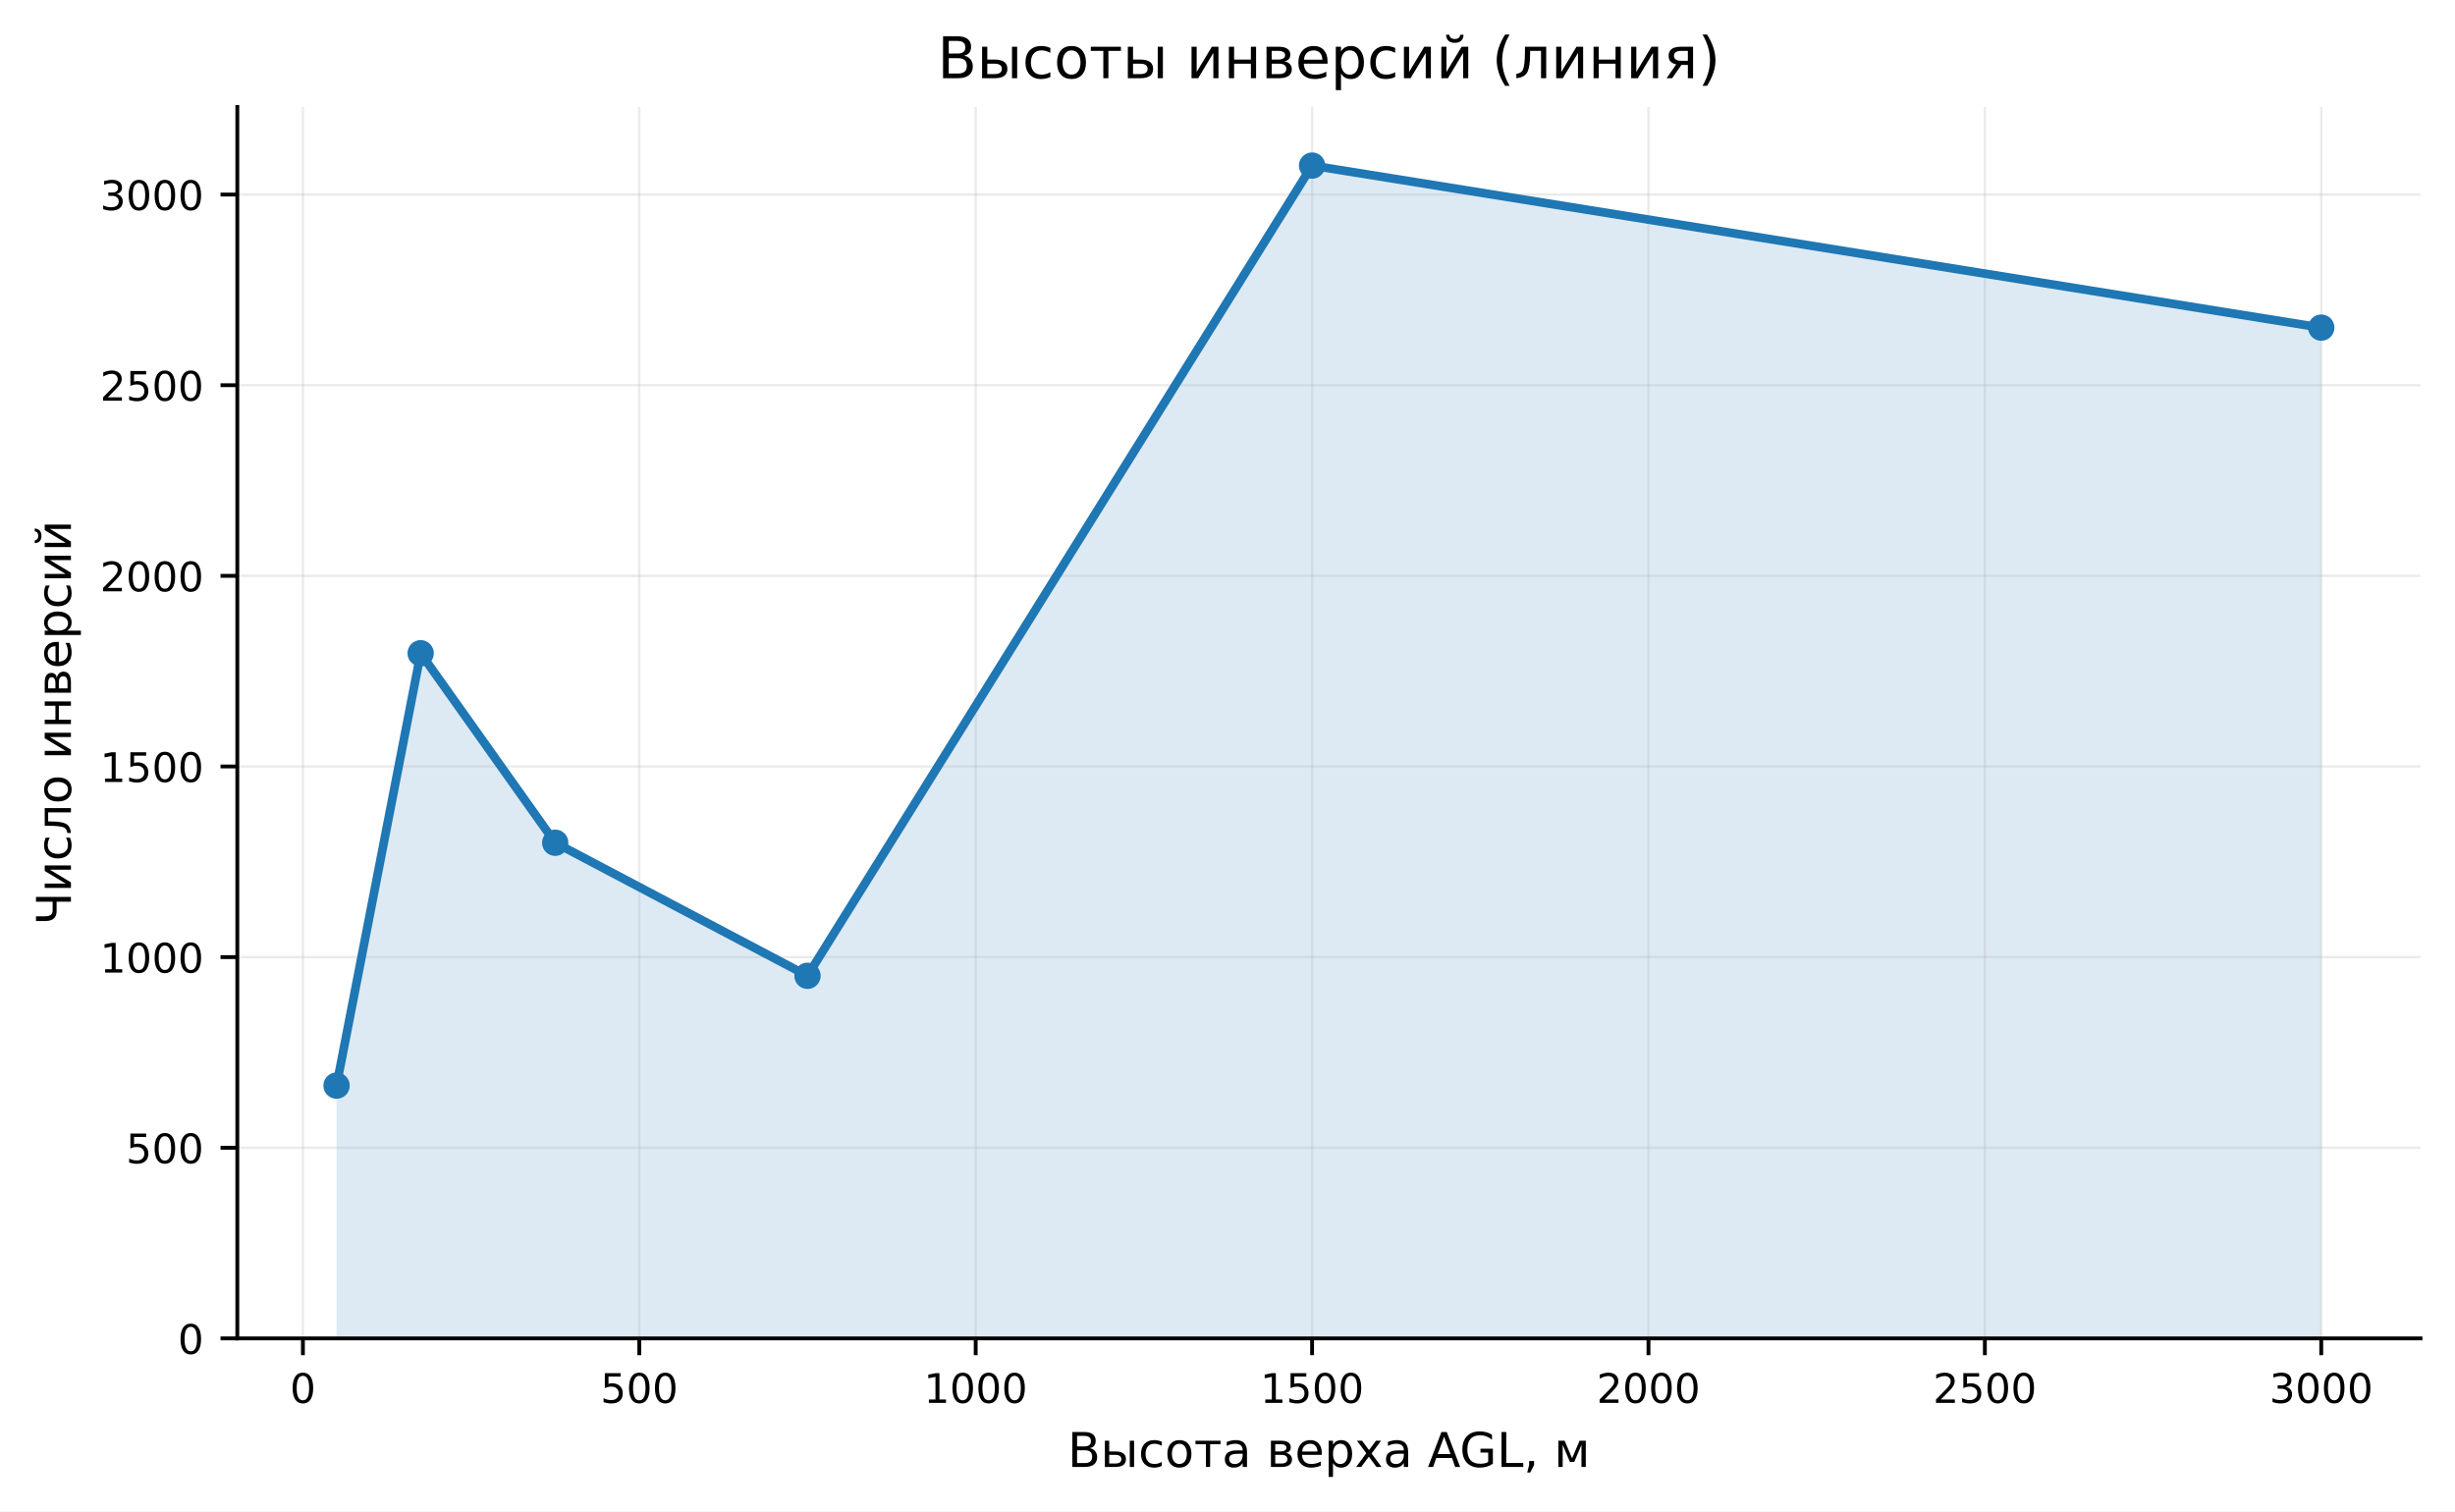
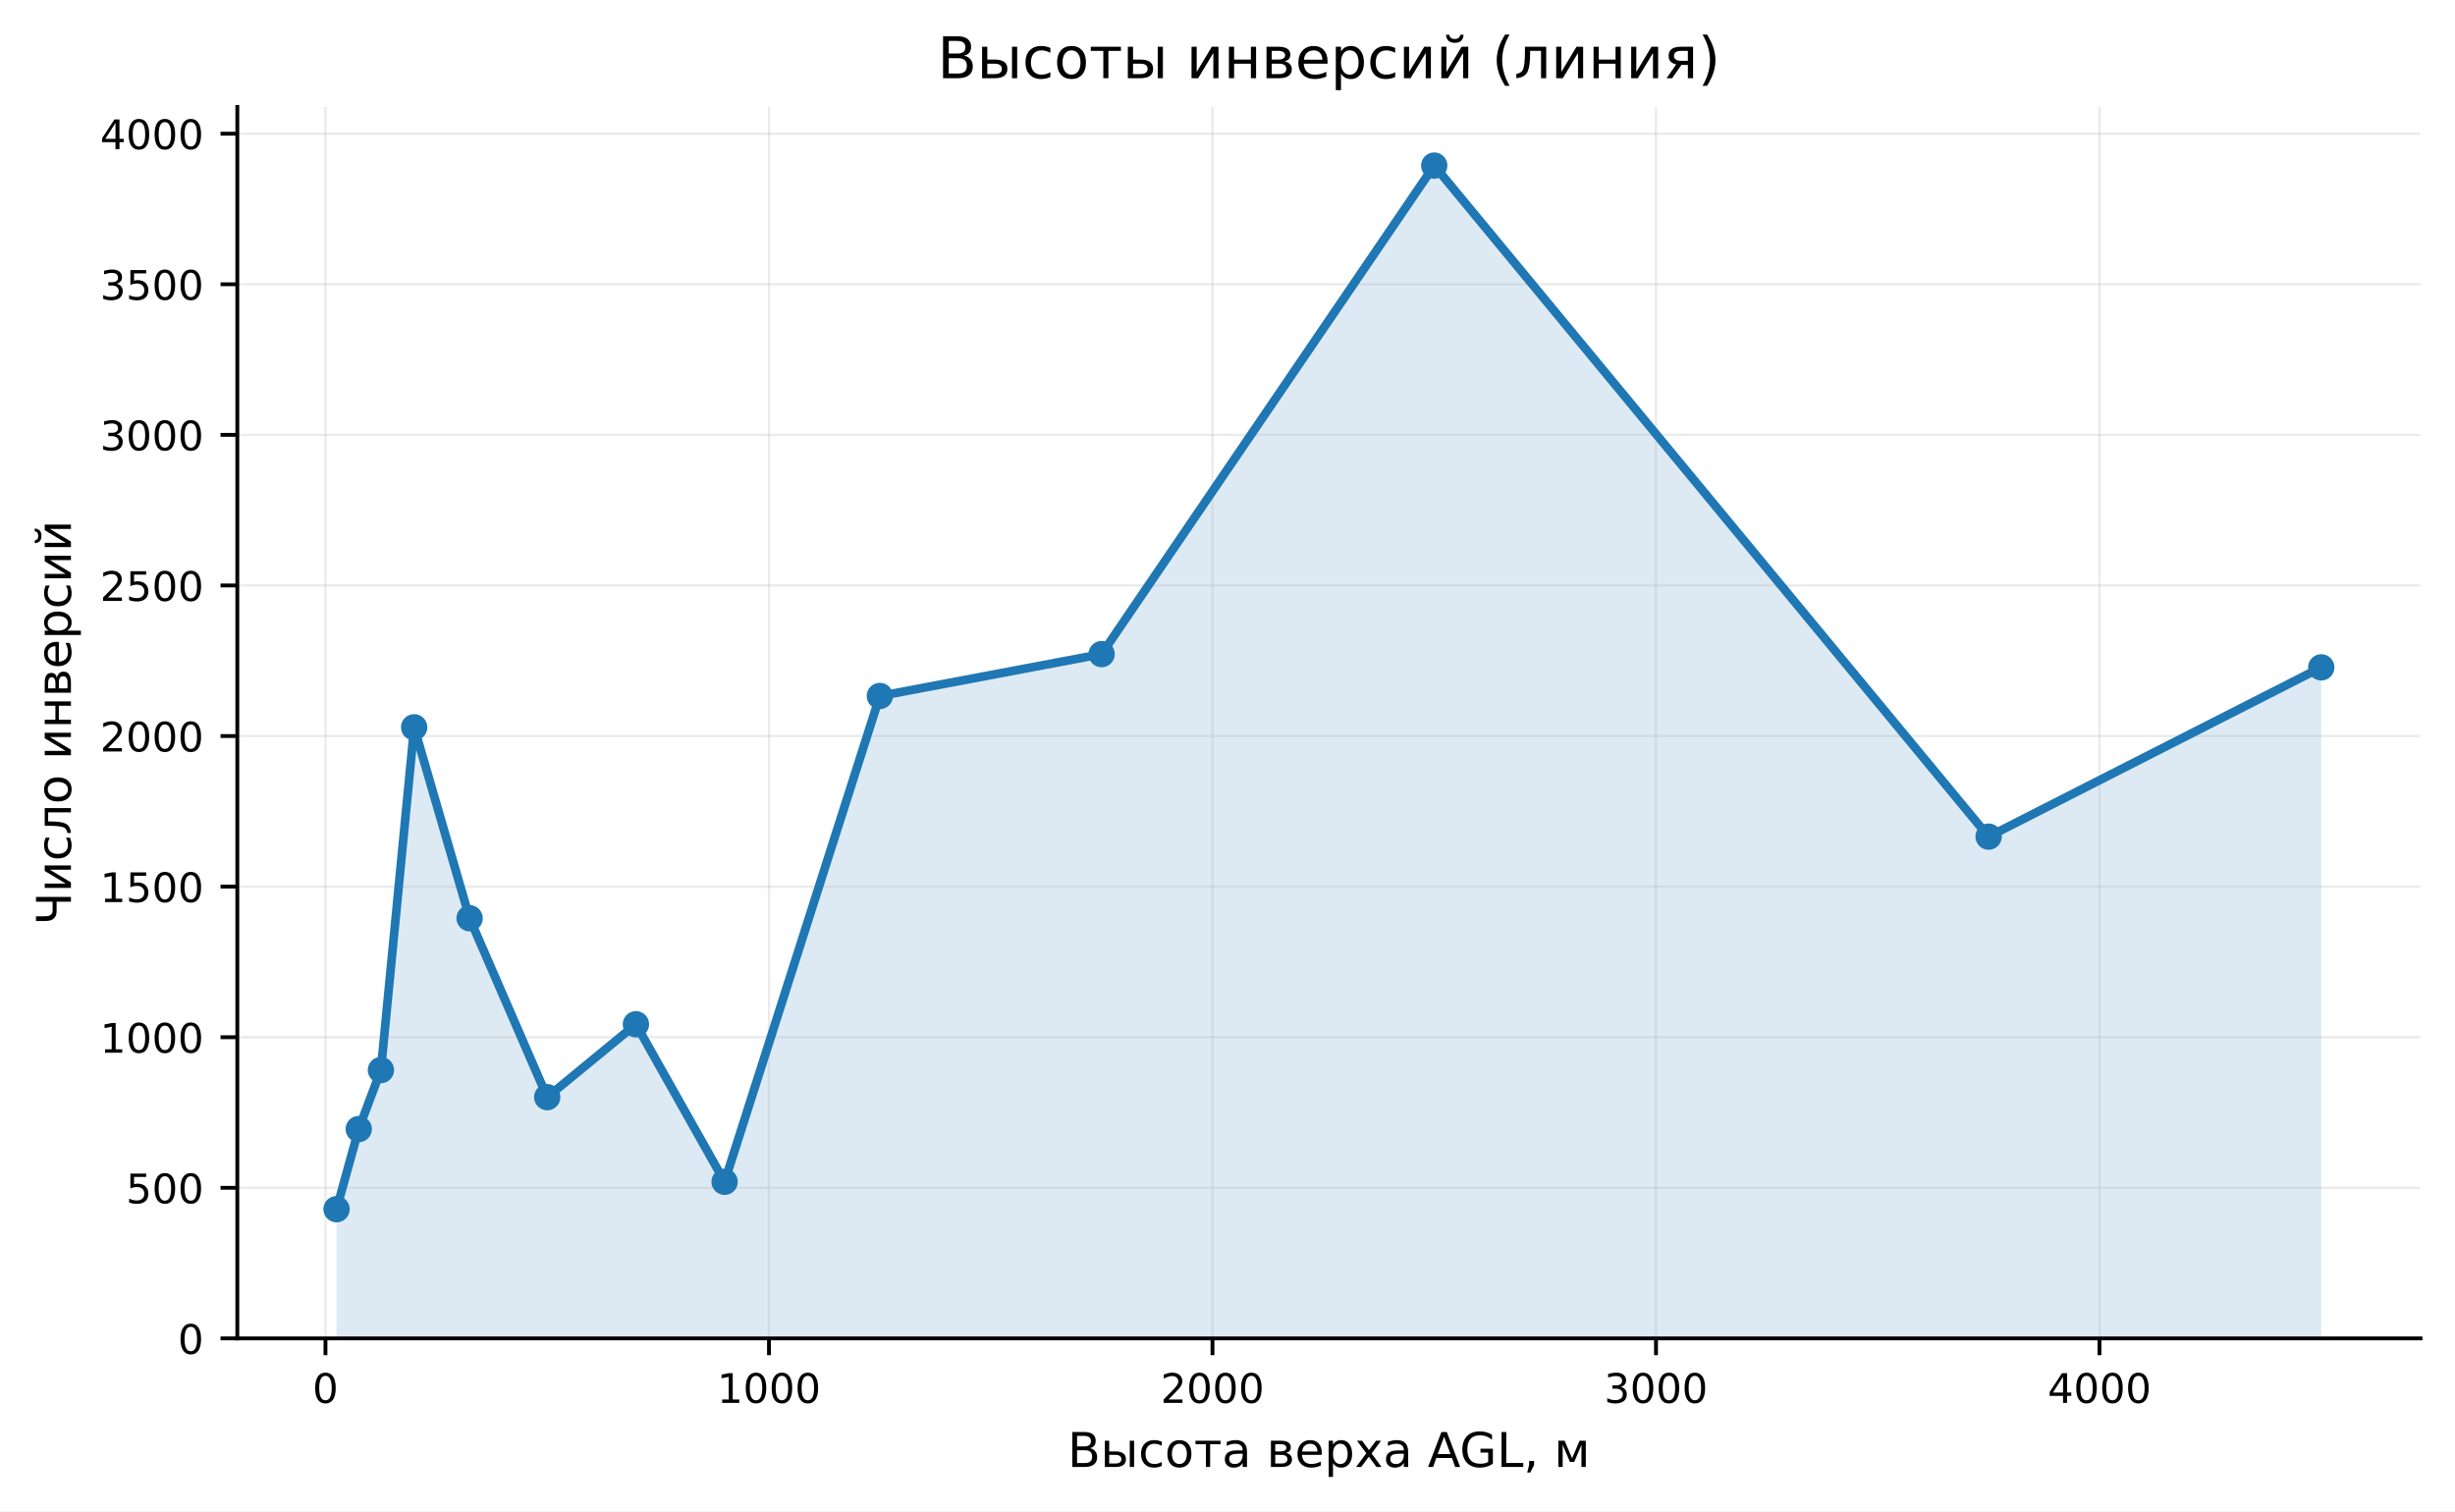
<svg xmlns="http://www.w3.org/2000/svg" xmlns:xlink="http://www.w3.org/1999/xlink" width="512.181pt" height="315.383pt" viewBox="0 0 512.181 315.383" version="1.1">
  <defs>
    <style type="text/css">*{stroke-linejoin: round; stroke-linecap: butt}</style>
  </defs>
  <g id="figure_1">
    <g id="patch_1">
      <path d="M 0 315.383  L 512.181 315.383  L 512.181 0  L 0 0  z " style="fill: #ffffff" />
    </g>
    <g id="axes_1">
      <g id="patch_2">
        <path d="M 49.511 279.278  L 504.981 279.278  L 504.981 22.318  L 49.511 22.318  z " style="fill: #ffffff" />
      </g>
      <g id="FillBetweenPolyCollection_1">
-         <path d="M 70.214 279.278  L 70.214 226.53  L 87.759 136.31  L 115.831 175.851  L 168.466 203.617  L 273.737 34.554  L 484.277 68.367  L 484.277 279.278  L 484.277 279.278  L 273.737 279.278  L 168.466 279.278  L 115.831 279.278  L 87.759 279.278  L 70.214 279.278  z " clip-path="url(#pf1b30129fa)" style="fill: #1f77b4; fill-opacity: 0.15" />
+         <path d="M 70.214 279.278  L 70.214 252.317  L 74.84 235.6  L 79.467 223.282  L 86.406 151.763  L 97.972 191.607  L 114.165 228.938  L 132.67 213.729  L 151.176 246.598  L 183.561 145.227  L 229.825 136.491  L 299.221 34.554  L 414.881 174.576  L 484.277 139.256  L 484.277 279.278  L 484.277 279.278  L 414.881 279.278  L 299.221 279.278  L 229.825 279.278  L 183.561 279.278  L 151.176 279.278  L 132.67 279.278  L 114.165 279.278  L 97.972 279.278  L 86.406 279.278  L 79.467 279.278  L 74.84 279.278  L 70.214 279.278  z " clip-path="url(#pb7a955438d)" style="fill: #1f77b4; fill-opacity: 0.15" />
      </g>
      <g id="matplotlib.axis_1">
        <g id="xtick_1">
          <g id="line2d_1">
-             <path d="M 63.196 279.278  L 63.196 22.318  " clip-path="url(#pf1b30129fa)" style="fill: none; stroke: #b0b0b0; stroke-opacity: 0.25; stroke-width: 0.5; stroke-linecap: square" />
+             <path d="M 67.901 279.278  L 67.901 22.318  " clip-path="url(#pb7a955438d)" style="fill: none; stroke: #b0b0b0; stroke-opacity: 0.25; stroke-width: 0.5; stroke-linecap: square" />
          </g>
          <g id="line2d_2">
            <defs>
-               <path id="madc8df2128" d="M 0 0  L 0 3.5  " style="stroke: #000000; stroke-width: 0.8" />
+               <path id="m851ae26604" d="M 0 0  L 0 3.5  " style="stroke: #000000; stroke-width: 0.8" />
            </defs>
            <g>
-               <use xlink:href="#madc8df2128" x="63.196" y="279.278" style="stroke: #000000; stroke-width: 0.8" />
+               <use xlink:href="#m851ae26604" x="67.901" y="279.278" style="stroke: #000000; stroke-width: 0.8" />
            </g>
          </g>
          <g id="text_1">
-             <g transform="translate(60.49172 292.7368) scale(0.085 -0.085)">
+             <g transform="translate(65.19654 292.7368) scale(0.085 -0.085)">
              <defs>
                <path id="DejaVuSans-30" d="M 2034 4250  Q 1547 4250 1301 3770  Q 1056 3291 1056 2328  Q 1056 1369 1301 889  Q 1547 409 2034 409  Q 2525 409 2770 889  Q 3016 1369 3016 2328  Q 3016 3291 2770 3770  Q 2525 4250 2034 4250  z M 2034 4750  Q 2819 4750 3233 4129  Q 3647 3509 3647 2328  Q 3647 1150 3233 529  Q 2819 -91 2034 -91  Q 1250 -91 836 529  Q 422 1150 422 2328  Q 422 3509 836 4129  Q 1250 4750 2034 4750  z " transform="scale(0.015625)" />
              </defs>
              <use xlink:href="#DejaVuSans-30" />
            </g>
          </g>
        </g>
        <g id="xtick_2">
          <g id="line2d_3">
-             <path d="M 133.376 279.278  L 133.376 22.318  " clip-path="url(#pf1b30129fa)" style="fill: none; stroke: #b0b0b0; stroke-opacity: 0.25; stroke-width: 0.5; stroke-linecap: square" />
+             <path d="M 160.429 279.278  L 160.429 22.318  " clip-path="url(#pb7a955438d)" style="fill: none; stroke: #b0b0b0; stroke-opacity: 0.25; stroke-width: 0.5; stroke-linecap: square" />
          </g>
          <g id="line2d_4">
            <g>
-               <use xlink:href="#madc8df2128" x="133.376" y="279.278" style="stroke: #000000; stroke-width: 0.8" />
+               <use xlink:href="#m851ae26604" x="160.429" y="279.278" style="stroke: #000000; stroke-width: 0.8" />
            </g>
          </g>
          <g id="text_2">
-             <g transform="translate(125.2639 292.7368) scale(0.085 -0.085)">
-               <defs>
-                 <path id="DejaVuSans-35" d="M 691 4666  L 3169 4666  L 3169 4134  L 1269 4134  L 1269 2991  Q 1406 3038 1543 3061  Q 1681 3084 1819 3084  Q 2600 3084 3056 2656  Q 3513 2228 3513 1497  Q 3513 744 3044 326  Q 2575 -91 1722 -91  Q 1428 -91 1123 -41  Q 819 9 494 109  L 494 744  Q 775 591 1075 516  Q 1375 441 1709 441  Q 2250 441 2565 725  Q 2881 1009 2881 1497  Q 2881 1984 2565 2268  Q 2250 2553 1709 2553  Q 1456 2553 1204 2497  Q 953 2441 691 2322  L 691 4666  z " transform="scale(0.015625)" />
-               </defs>
-               <use xlink:href="#DejaVuSans-35" />
-               <use xlink:href="#DejaVuSans-30" transform="translate(63.62305 0)" />
-               <use xlink:href="#DejaVuSans-30" transform="translate(127.2461 0)" />
+             <g transform="translate(149.6125 292.7368) scale(0.085 -0.085)">
+               <defs>
+                 <path id="DejaVuSans-31" d="M 794 531  L 1825 531  L 1825 4091  L 703 3866  L 703 4441  L 1819 4666  L 2450 4666  L 2450 531  L 3481 531  L 3481 0  L 794 0  L 794 531  z " transform="scale(0.015625)" />
+               </defs>
+               <use xlink:href="#DejaVuSans-31" />
+               <use xlink:href="#DejaVuSans-30" transform="translate(63.62305 0)" />
+               <use xlink:href="#DejaVuSans-30" transform="translate(127.2461 0)" />
+               <use xlink:href="#DejaVuSans-30" transform="translate(190.8691 0)" />
            </g>
          </g>
        </g>
        <g id="xtick_3">
          <g id="line2d_5">
-             <path d="M 203.556 279.278  L 203.556 22.318  " clip-path="url(#pf1b30129fa)" style="fill: none; stroke: #b0b0b0; stroke-opacity: 0.25; stroke-width: 0.5; stroke-linecap: square" />
+             <path d="M 252.957 279.278  L 252.957 22.318  " clip-path="url(#pb7a955438d)" style="fill: none; stroke: #b0b0b0; stroke-opacity: 0.25; stroke-width: 0.5; stroke-linecap: square" />
          </g>
          <g id="line2d_6">
            <g>
-               <use xlink:href="#madc8df2128" x="203.556" y="279.278" style="stroke: #000000; stroke-width: 0.8" />
+               <use xlink:href="#m851ae26604" x="252.957" y="279.278" style="stroke: #000000; stroke-width: 0.8" />
            </g>
          </g>
          <g id="text_3">
-             <g transform="translate(192.7401 292.7368) scale(0.085 -0.085)">
-               <defs>
-                 <path id="DejaVuSans-31" d="M 794 531  L 1825 531  L 1825 4091  L 703 3866  L 703 4441  L 1819 4666  L 2450 4666  L 2450 531  L 3481 531  L 3481 0  L 794 0  L 794 531  z " transform="scale(0.015625)" />
-               </defs>
-               <use xlink:href="#DejaVuSans-31" />
+             <g transform="translate(242.1407 292.7368) scale(0.085 -0.085)">
+               <defs>
+                 <path id="DejaVuSans-32" d="M 1228 531  L 3431 531  L 3431 0  L 469 0  L 469 531  Q 828 903 1448 1529  Q 2069 2156 2228 2338  Q 2531 2678 2651 2914  Q 2772 3150 2772 3378  Q 2772 3750 2511 3984  Q 2250 4219 1831 4219  Q 1534 4219 1204 4116  Q 875 4013 500 3803  L 500 4441  Q 881 4594 1212 4672  Q 1544 4750 1819 4750  Q 2544 4750 2975 4387  Q 3406 4025 3406 3419  Q 3406 3131 3298 2873  Q 3191 2616 2906 2266  Q 2828 2175 2409 1742  Q 1991 1309 1228 531  z " transform="scale(0.015625)" />
+               </defs>
+               <use xlink:href="#DejaVuSans-32" />
              <use xlink:href="#DejaVuSans-30" transform="translate(63.62305 0)" />
              <use xlink:href="#DejaVuSans-30" transform="translate(127.2461 0)" />
              <use xlink:href="#DejaVuSans-30" transform="translate(190.8691 0)" />
            </g>
          </g>
        </g>
        <g id="xtick_4">
          <g id="line2d_7">
-             <path d="M 273.737 279.278  L 273.737 22.318  " clip-path="url(#pf1b30129fa)" style="fill: none; stroke: #b0b0b0; stroke-opacity: 0.25; stroke-width: 0.5; stroke-linecap: square" />
+             <path d="M 345.485 279.278  L 345.485 22.318  " clip-path="url(#pb7a955438d)" style="fill: none; stroke: #b0b0b0; stroke-opacity: 0.25; stroke-width: 0.5; stroke-linecap: square" />
          </g>
          <g id="line2d_8">
            <g>
-               <use xlink:href="#madc8df2128" x="273.737" y="279.278" style="stroke: #000000; stroke-width: 0.8" />
+               <use xlink:href="#m851ae26604" x="345.485" y="279.278" style="stroke: #000000; stroke-width: 0.8" />
            </g>
          </g>
          <g id="text_4">
-             <g transform="translate(262.9204 292.7368) scale(0.085 -0.085)">
-               <use xlink:href="#DejaVuSans-31" />
-               <use xlink:href="#DejaVuSans-35" transform="translate(63.62305 0)" />
+             <g transform="translate(334.6689 292.7368) scale(0.085 -0.085)">
+               <defs>
+                 <path id="DejaVuSans-33" d="M 2597 2516  Q 3050 2419 3304 2112  Q 3559 1806 3559 1356  Q 3559 666 3084 287  Q 2609 -91 1734 -91  Q 1441 -91 1130 -33  Q 819 25 488 141  L 488 750  Q 750 597 1062 519  Q 1375 441 1716 441  Q 2309 441 2620 675  Q 2931 909 2931 1356  Q 2931 1769 2642 2001  Q 2353 2234 1838 2234  L 1294 2234  L 1294 2753  L 1863 2753  Q 2328 2753 2575 2939  Q 2822 3125 2822 3475  Q 2822 3834 2567 4026  Q 2313 4219 1838 4219  Q 1578 4219 1281 4162  Q 984 4106 628 3988  L 628 4550  Q 988 4650 1302 4700  Q 1616 4750 1894 4750  Q 2613 4750 3031 4423  Q 3450 4097 3450 3541  Q 3450 3153 3228 2886  Q 3006 2619 2597 2516  z " transform="scale(0.015625)" />
+               </defs>
+               <use xlink:href="#DejaVuSans-33" />
+               <use xlink:href="#DejaVuSans-30" transform="translate(63.62305 0)" />
              <use xlink:href="#DejaVuSans-30" transform="translate(127.2461 0)" />
              <use xlink:href="#DejaVuSans-30" transform="translate(190.8691 0)" />
            </g>
          </g>
        </g>
        <g id="xtick_5">
          <g id="line2d_9">
-             <path d="M 343.917 279.278  L 343.917 22.318  " clip-path="url(#pf1b30129fa)" style="fill: none; stroke: #b0b0b0; stroke-opacity: 0.25; stroke-width: 0.5; stroke-linecap: square" />
+             <path d="M 438.013 279.278  L 438.013 22.318  " clip-path="url(#pb7a955438d)" style="fill: none; stroke: #b0b0b0; stroke-opacity: 0.25; stroke-width: 0.5; stroke-linecap: square" />
          </g>
          <g id="line2d_10">
            <g>
-               <use xlink:href="#madc8df2128" x="343.917" y="279.278" style="stroke: #000000; stroke-width: 0.8" />
+               <use xlink:href="#m851ae26604" x="438.013" y="279.278" style="stroke: #000000; stroke-width: 0.8" />
            </g>
          </g>
          <g id="text_5">
-             <g transform="translate(333.1006 292.7368) scale(0.085 -0.085)">
-               <defs>
-                 <path id="DejaVuSans-32" d="M 1228 531  L 3431 531  L 3431 0  L 469 0  L 469 531  Q 828 903 1448 1529  Q 2069 2156 2228 2338  Q 2531 2678 2651 2914  Q 2772 3150 2772 3378  Q 2772 3750 2511 3984  Q 2250 4219 1831 4219  Q 1534 4219 1204 4116  Q 875 4013 500 3803  L 500 4441  Q 881 4594 1212 4672  Q 1544 4750 1819 4750  Q 2544 4750 2975 4387  Q 3406 4025 3406 3419  Q 3406 3131 3298 2873  Q 3191 2616 2906 2266  Q 2828 2175 2409 1742  Q 1991 1309 1228 531  z " transform="scale(0.015625)" />
-               </defs>
-               <use xlink:href="#DejaVuSans-32" />
-               <use xlink:href="#DejaVuSans-30" transform="translate(63.62305 0)" />
-               <use xlink:href="#DejaVuSans-30" transform="translate(127.2461 0)" />
-               <use xlink:href="#DejaVuSans-30" transform="translate(190.8691 0)" />
-             </g>
-           </g>
-         </g>
-         <g id="xtick_6">
-           <g id="line2d_11">
-             <path d="M 414.097 279.278  L 414.097 22.318  " clip-path="url(#pf1b30129fa)" style="fill: none; stroke: #b0b0b0; stroke-opacity: 0.25; stroke-width: 0.5; stroke-linecap: square" />
-           </g>
-           <g id="line2d_12">
-             <g>
-               <use xlink:href="#madc8df2128" x="414.097" y="279.278" style="stroke: #000000; stroke-width: 0.8" />
-             </g>
-           </g>
-           <g id="text_6">
-             <g transform="translate(403.2809 292.7368) scale(0.085 -0.085)">
-               <use xlink:href="#DejaVuSans-32" />
-               <use xlink:href="#DejaVuSans-35" transform="translate(63.62305 0)" />
-               <use xlink:href="#DejaVuSans-30" transform="translate(127.2461 0)" />
-               <use xlink:href="#DejaVuSans-30" transform="translate(190.8691 0)" />
-             </g>
-           </g>
-         </g>
-         <g id="xtick_7">
-           <g id="line2d_13">
-             <path d="M 484.277 279.278  L 484.277 22.318  " clip-path="url(#pf1b30129fa)" style="fill: none; stroke: #b0b0b0; stroke-opacity: 0.25; stroke-width: 0.5; stroke-linecap: square" />
-           </g>
-           <g id="line2d_14">
-             <g>
-               <use xlink:href="#madc8df2128" x="484.277" y="279.278" style="stroke: #000000; stroke-width: 0.8" />
-             </g>
-           </g>
-           <g id="text_7">
-             <g transform="translate(473.4612 292.7368) scale(0.085 -0.085)">
-               <defs>
-                 <path id="DejaVuSans-33" d="M 2597 2516  Q 3050 2419 3304 2112  Q 3559 1806 3559 1356  Q 3559 666 3084 287  Q 2609 -91 1734 -91  Q 1441 -91 1130 -33  Q 819 25 488 141  L 488 750  Q 750 597 1062 519  Q 1375 441 1716 441  Q 2309 441 2620 675  Q 2931 909 2931 1356  Q 2931 1769 2642 2001  Q 2353 2234 1838 2234  L 1294 2234  L 1294 2753  L 1863 2753  Q 2328 2753 2575 2939  Q 2822 3125 2822 3475  Q 2822 3834 2567 4026  Q 2313 4219 1838 4219  Q 1578 4219 1281 4162  Q 984 4106 628 3988  L 628 4550  Q 988 4650 1302 4700  Q 1616 4750 1894 4750  Q 2613 4750 3031 4423  Q 3450 4097 3450 3541  Q 3450 3153 3228 2886  Q 3006 2619 2597 2516  z " transform="scale(0.015625)" />
-               </defs>
-               <use xlink:href="#DejaVuSans-33" />
-               <use xlink:href="#DejaVuSans-30" transform="translate(63.62305 0)" />
-               <use xlink:href="#DejaVuSans-30" transform="translate(127.2461 0)" />
-               <use xlink:href="#DejaVuSans-30" transform="translate(190.8691 0)" />
-             </g>
-           </g>
-         </g>
-         <g id="text_8">
+             <g transform="translate(427.1971 292.7368) scale(0.085 -0.085)">
+               <defs>
+                 <path id="DejaVuSans-34" d="M 2419 4116  L 825 1625  L 2419 1625  L 2419 4116  z M 2253 4666  L 3047 4666  L 3047 1625  L 3713 1625  L 3713 1100  L 3047 1100  L 3047 0  L 2419 0  L 2419 1100  L 313 1100  L 313 1709  L 2253 4666  z " transform="scale(0.015625)" />
+               </defs>
+               <use xlink:href="#DejaVuSans-34" />
+               <use xlink:href="#DejaVuSans-30" transform="translate(63.62305 0)" />
+               <use xlink:href="#DejaVuSans-30" transform="translate(127.2461 0)" />
+               <use xlink:href="#DejaVuSans-30" transform="translate(190.8691 0)" />
+             </g>
+           </g>
+         </g>
+         <g id="text_6">
          <g transform="translate(222.7402 306.103) scale(0.1 -0.1)">
            <defs>
              <path id="DejaVuSans-412" d="M 1259 2228  L 1259 519  L 2272 519  Q 2781 519 3026 730  Q 3272 941 3272 1375  Q 3272 1813 3026 2020  Q 2781 2228 2272 2228  L 1259 2228  z M 1259 4147  L 1259 2741  L 2194 2741  Q 2656 2741 2882 2914  Q 3109 3088 3109 3444  Q 3109 3797 2882 3972  Q 2656 4147 2194 4147  L 1259 4147  z M 628 4666  L 2241 4666  Q 2963 4666 3353 4366  Q 3744 4066 3744 3513  Q 3744 3084 3544 2831  Q 3344 2578 2956 2516  Q 3422 2416 3680 2098  Q 3938 1781 3938 1306  Q 3938 681 3513 340  Q 3088 0 2303 0  L 628 0  L 628 4666  z " transform="scale(0.015625)" />
              <path id="DejaVuSans-44b" d="M 3907 3500  L 4482 3500  L 4482 0  L 3907 0  L 3907 3500  z M 4195 3584  L 4195 3584  z M 2781 1038  Q 2781 1319 2576 1466  Q 2372 1613 1978 1613  L 1159 1613  L 1159 459  L 1978 459  Q 2372 459 2576 607  Q 2781 756 2781 1038  z M 581 3500  L 1159 3500  L 1159 2072  L 2003 2072  Q 2672 2072 3033 1817  Q 3394 1563 3394 1038  Q 3394 513 3033 256  Q 2672 0 2003 0  L 581 0  L 581 3500  z " transform="scale(0.015625)" />
              <path id="DejaVuSans-441" d="M 3122 3366  L 3122 2828  Q 2878 2963 2633 3030  Q 2388 3097 2138 3097  Q 1578 3097 1268 2742  Q 959 2388 959 1747  Q 959 1106 1268 751  Q 1578 397 2138 397  Q 2388 397 2633 464  Q 2878 531 3122 666  L 3122 134  Q 2881 22 2623 -34  Q 2366 -91 2075 -91  Q 1284 -91 818 406  Q 353 903 353 1747  Q 353 2603 823 3093  Q 1294 3584 2113 3584  Q 2378 3584 2631 3529  Q 2884 3475 3122 3366  z " transform="scale(0.015625)" />
              <path id="DejaVuSans-43e" d="M 1959 3097  Q 1497 3097 1228 2736  Q 959 2375 959 1747  Q 959 1119 1226 758  Q 1494 397 1959 397  Q 2419 397 2687 759  Q 2956 1122 2956 1747  Q 2956 2369 2687 2733  Q 2419 3097 1959 3097  z M 1959 3584  Q 2709 3584 3137 3096  Q 3566 2609 3566 1747  Q 3566 888 3137 398  Q 2709 -91 1959 -91  Q 1206 -91 779 398  Q 353 888 353 1747  Q 353 2609 779 3096  Q 1206 3584 1959 3584  z " transform="scale(0.015625)" />
              <path id="DejaVuSans-442" d="M 188 3500  L 3541 3500  L 3541 3041  L 2147 3041  L 2147 0  L 1581 0  L 1581 3041  L 188 3041  L 188 3500  z " transform="scale(0.015625)" />
              <path id="DejaVuSans-430" d="M 2194 1759  Q 1497 1759 1228 1600  Q 959 1441 959 1056  Q 959 750 1161 570  Q 1363 391 1709 391  Q 2188 391 2477 730  Q 2766 1069 2766 1631  L 2766 1759  L 2194 1759  z M 3341 1997  L 3341 0  L 2766 0  L 2766 531  Q 2569 213 2275 61  Q 1981 -91 1556 -91  Q 1019 -91 701 211  Q 384 513 384 1019  Q 384 1609 779 1909  Q 1175 2209 1959 2209  L 2766 2209  L 2766 2266  Q 2766 2663 2505 2880  Q 2244 3097 1772 3097  Q 1472 3097 1187 3025  Q 903 2953 641 2809  L 641 3341  Q 956 3463 1253 3523  Q 1550 3584 1831 3584  Q 2591 3584 2966 3190  Q 3341 2797 3341 1997  z " transform="scale(0.015625)" />
              <path id="DejaVuSans-20" transform="scale(0.015625)" />
              <path id="DejaVuSans-432" d="M 1156 1613  L 1156 459  L 1975 459  Q 2369 459 2575 607  Q 2781 756 2781 1038  Q 2781 1319 2575 1466  Q 2369 1613 1975 1613  L 1156 1613  z M 1156 3041  L 1156 2072  L 1913 2072  Q 2238 2072 2444 2201  Q 2650 2331 2650 2563  Q 2650 2794 2444 2917  Q 2238 3041 1913 3041  L 1156 3041  z M 581 3500  L 1950 3500  Q 2566 3500 2897 3275  Q 3228 3050 3228 2634  Q 3228 2313 3059 2123  Q 2891 1934 2559 1888  Q 2956 1813 3175 1575  Q 3394 1338 3394 981  Q 3394 513 3033 256  Q 2672 0 2003 0  L 581 0  L 581 3500  z " transform="scale(0.015625)" />
              <path id="DejaVuSans-435" d="M 3597 1894  L 3597 1613  L 953 1613  Q 991 1019 1311 708  Q 1631 397 2203 397  Q 2534 397 2845 478  Q 3156 559 3463 722  L 3463 178  Q 3153 47 2828 -22  Q 2503 -91 2169 -91  Q 1331 -91 842 396  Q 353 884 353 1716  Q 353 2575 817 3079  Q 1281 3584 2069 3584  Q 2775 3584 3186 3129  Q 3597 2675 3597 1894  z M 3022 2063  Q 3016 2534 2758 2815  Q 2500 3097 2075 3097  Q 1594 3097 1305 2825  Q 1016 2553 972 2059  L 3022 2063  z " transform="scale(0.015625)" />
              <path id="DejaVuSans-440" d="M 1159 525  L 1159 -1331  L 581 -1331  L 581 3500  L 1159 3500  L 1159 2969  Q 1341 3281 1617 3432  Q 1894 3584 2278 3584  Q 2916 3584 3314 3078  Q 3713 2572 3713 1747  Q 3713 922 3314 415  Q 2916 -91 2278 -91  Q 1894 -91 1617 61  Q 1341 213 1159 525  z M 3116 1747  Q 3116 2381 2855 2742  Q 2594 3103 2138 3103  Q 1681 3103 1420 2742  Q 1159 2381 1159 1747  Q 1159 1113 1420 752  Q 1681 391 2138 391  Q 2594 391 2855 752  Q 3116 1113 3116 1747  z " transform="scale(0.015625)" />
              <path id="DejaVuSans-445" d="M 3513 3500  L 2247 1797  L 3578 0  L 2900 0  L 1881 1375  L 863 0  L 184 0  L 1544 1831  L 300 3500  L 978 3500  L 1906 2253  L 2834 3500  L 3513 3500  z " transform="scale(0.015625)" />
              <path id="DejaVuSans-41" d="M 2188 4044  L 1331 1722  L 3047 1722  L 2188 4044  z M 1831 4666  L 2547 4666  L 4325 0  L 3669 0  L 3244 1197  L 1141 1197  L 716 0  L 50 0  L 1831 4666  z " transform="scale(0.015625)" />
              <path id="DejaVuSans-47" d="M 3809 666  L 3809 1919  L 2778 1919  L 2778 2438  L 4434 2438  L 4434 434  Q 4069 175 3628 42  Q 3188 -91 2688 -91  Q 1594 -91 976 548  Q 359 1188 359 2328  Q 359 3472 976 4111  Q 1594 4750 2688 4750  Q 3144 4750 3555 4637  Q 3966 4525 4313 4306  L 4313 3634  Q 3963 3931 3569 4081  Q 3175 4231 2741 4231  Q 1884 4231 1454 3753  Q 1025 3275 1025 2328  Q 1025 1384 1454 906  Q 1884 428 2741 428  Q 3075 428 3337 486  Q 3600 544 3809 666  z " transform="scale(0.015625)" />
              <path id="DejaVuSans-4c" d="M 628 4666  L 1259 4666  L 1259 531  L 3531 531  L 3531 0  L 628 0  L 628 4666  z " transform="scale(0.015625)" />
              <path id="DejaVuSans-2c" d="M 750 794  L 1409 794  L 1409 256  L 897 -744  L 494 -744  L 750 256  L 750 794  z " transform="scale(0.015625)" />
              <path id="DejaVuSans-43c" d="M 581 3500  L 1422 3500  L 2416 1156  L 3413 3500  L 4247 3500  L 4247 0  L 3669 0  L 3669 2950  L 2703 672  L 2128 672  L 1159 2950  L 1159 0  L 581 0  L 581 3500  z " transform="scale(0.015625)" />
            </defs>
            <use xlink:href="#DejaVuSans-412" />
            <use xlink:href="#DejaVuSans-44b" transform="translate(68.60352 0)" />
            <use xlink:href="#DejaVuSans-441" transform="translate(147.5586 0)" />
            <use xlink:href="#DejaVuSans-43e" transform="translate(202.5391 0)" />
            <use xlink:href="#DejaVuSans-442" transform="translate(263.7207 0)" />
            <use xlink:href="#DejaVuSans-430" transform="translate(321.9727 0)" />
            <use xlink:href="#DejaVuSans-20" transform="translate(383.252 0)" />
            <use xlink:href="#DejaVuSans-432" transform="translate(415.0391 0)" />
            <use xlink:href="#DejaVuSans-435" transform="translate(473.9746 0)" />
            <use xlink:href="#DejaVuSans-440" transform="translate(535.498 0)" />
            <use xlink:href="#DejaVuSans-445" transform="translate(598.9746 0)" />
            <use xlink:href="#DejaVuSans-430" transform="translate(658.1543 0)" />
            <use xlink:href="#DejaVuSans-20" transform="translate(719.4336 0)" />
            <use xlink:href="#DejaVuSans-41" transform="translate(751.2207 0)" />
            <use xlink:href="#DejaVuSans-47" transform="translate(817.8789 0)" />
            <use xlink:href="#DejaVuSans-4c" transform="translate(895.3691 0)" />
            <use xlink:href="#DejaVuSans-2c" transform="translate(951.082 0)" />
            <use xlink:href="#DejaVuSans-20" transform="translate(982.8691 0)" />
            <use xlink:href="#DejaVuSans-43c" transform="translate(1014.656 0)" />
          </g>
        </g>
      </g>
      <g id="matplotlib.axis_2">
        <g id="ytick_1">
-           <g id="line2d_15">
-             <path d="M 49.511 279.278  L 504.981 279.278  " clip-path="url(#pf1b30129fa)" style="fill: none; stroke: #b0b0b0; stroke-opacity: 0.25; stroke-width: 0.5; stroke-linecap: square" />
-           </g>
-           <g id="line2d_16">
+           <g id="line2d_11">
+             <path d="M 49.511 279.278  L 504.981 279.278  " clip-path="url(#pb7a955438d)" style="fill: none; stroke: #b0b0b0; stroke-opacity: 0.25; stroke-width: 0.5; stroke-linecap: square" />
+           </g>
+           <g id="line2d_12">
            <defs>
-               <path id="me901c4f242" d="M 0 0  L -3.5 0  " style="stroke: #000000; stroke-width: 0.8" />
+               <path id="mc750621e46" d="M 0 0  L -3.5 0  " style="stroke: #000000; stroke-width: 0.8" />
            </defs>
            <g>
-               <use xlink:href="#me901c4f242" x="49.511" y="279.278" style="stroke: #000000; stroke-width: 0.8" />
-             </g>
-           </g>
-           <g id="text_9">
+               <use xlink:href="#mc750621e46" x="49.511" y="279.278" style="stroke: #000000; stroke-width: 0.8" />
+             </g>
+           </g>
+           <g id="text_7">
            <g transform="translate(37.1025 282.5075) scale(0.085 -0.085)">
              <use xlink:href="#DejaVuSans-30" />
            </g>
          </g>
        </g>
        <g id="ytick_2">
+           <g id="line2d_13">
+             <path d="M 49.511 247.855  L 504.981 247.855  " clip-path="url(#pb7a955438d)" style="fill: none; stroke: #b0b0b0; stroke-opacity: 0.25; stroke-width: 0.5; stroke-linecap: square" />
+           </g>
+           <g id="line2d_14">
+             <g>
+               <use xlink:href="#mc750621e46" x="49.511" y="247.855" style="stroke: #000000; stroke-width: 0.8" />
+             </g>
+           </g>
+           <g id="text_8">
+             <g transform="translate(26.28625 251.0843) scale(0.085 -0.085)">
+               <defs>
+                 <path id="DejaVuSans-35" d="M 691 4666  L 3169 4666  L 3169 4134  L 1269 4134  L 1269 2991  Q 1406 3038 1543 3061  Q 1681 3084 1819 3084  Q 2600 3084 3056 2656  Q 3513 2228 3513 1497  Q 3513 744 3044 326  Q 2575 -91 1722 -91  Q 1428 -91 1123 -41  Q 819 9 494 109  L 494 744  Q 775 591 1075 516  Q 1375 441 1709 441  Q 2250 441 2565 725  Q 2881 1009 2881 1497  Q 2881 1984 2565 2268  Q 2250 2553 1709 2553  Q 1456 2553 1204 2497  Q 953 2441 691 2322  L 691 4666  z " transform="scale(0.015625)" />
+               </defs>
+               <use xlink:href="#DejaVuSans-35" />
+               <use xlink:href="#DejaVuSans-30" transform="translate(63.62305 0)" />
+               <use xlink:href="#DejaVuSans-30" transform="translate(127.2461 0)" />
+             </g>
+           </g>
+         </g>
+         <g id="ytick_3">
+           <g id="line2d_15">
+             <path d="M 49.511 216.432  L 504.981 216.432  " clip-path="url(#pb7a955438d)" style="fill: none; stroke: #b0b0b0; stroke-opacity: 0.25; stroke-width: 0.5; stroke-linecap: square" />
+           </g>
+           <g id="line2d_16">
+             <g>
+               <use xlink:href="#mc750621e46" x="49.511" y="216.432" style="stroke: #000000; stroke-width: 0.8" />
+             </g>
+           </g>
+           <g id="text_9">
+             <g transform="translate(20.87813 219.6611) scale(0.085 -0.085)">
+               <use xlink:href="#DejaVuSans-31" />
+               <use xlink:href="#DejaVuSans-30" transform="translate(63.62305 0)" />
+               <use xlink:href="#DejaVuSans-30" transform="translate(127.2461 0)" />
+               <use xlink:href="#DejaVuSans-30" transform="translate(190.8691 0)" />
+             </g>
+           </g>
+         </g>
+         <g id="ytick_4">
          <g id="line2d_17">
-             <path d="M 49.511 239.499  L 504.981 239.499  " clip-path="url(#pf1b30129fa)" style="fill: none; stroke: #b0b0b0; stroke-opacity: 0.25; stroke-width: 0.5; stroke-linecap: square" />
+             <path d="M 49.511 185.009  L 504.981 185.009  " clip-path="url(#pb7a955438d)" style="fill: none; stroke: #b0b0b0; stroke-opacity: 0.25; stroke-width: 0.5; stroke-linecap: square" />
          </g>
          <g id="line2d_18">
            <g>
-               <use xlink:href="#me901c4f242" x="49.511" y="239.499" style="stroke: #000000; stroke-width: 0.8" />
+               <use xlink:href="#mc750621e46" x="49.511" y="185.009" style="stroke: #000000; stroke-width: 0.8" />
            </g>
          </g>
          <g id="text_10">
-             <g transform="translate(26.28625 242.7279) scale(0.085 -0.085)">
-               <use xlink:href="#DejaVuSans-35" />
-               <use xlink:href="#DejaVuSans-30" transform="translate(63.62305 0)" />
-               <use xlink:href="#DejaVuSans-30" transform="translate(127.2461 0)" />
-             </g>
-           </g>
-         </g>
-         <g id="ytick_3">
-           <g id="line2d_19">
-             <path d="M 49.511 199.719  L 504.981 199.719  " clip-path="url(#pf1b30129fa)" style="fill: none; stroke: #b0b0b0; stroke-opacity: 0.25; stroke-width: 0.5; stroke-linecap: square" />
-           </g>
-           <g id="line2d_20">
-             <g>
-               <use xlink:href="#me901c4f242" x="49.511" y="199.719" style="stroke: #000000; stroke-width: 0.8" />
-             </g>
-           </g>
-           <g id="text_11">
-             <g transform="translate(20.87813 202.9484) scale(0.085 -0.085)">
-               <use xlink:href="#DejaVuSans-31" />
-               <use xlink:href="#DejaVuSans-30" transform="translate(63.62305 0)" />
-               <use xlink:href="#DejaVuSans-30" transform="translate(127.2461 0)" />
-               <use xlink:href="#DejaVuSans-30" transform="translate(190.8691 0)" />
-             </g>
-           </g>
-         </g>
-         <g id="ytick_4">
-           <g id="line2d_21">
-             <path d="M 49.511 159.939  L 504.981 159.939  " clip-path="url(#pf1b30129fa)" style="fill: none; stroke: #b0b0b0; stroke-opacity: 0.25; stroke-width: 0.5; stroke-linecap: square" />
-           </g>
-           <g id="line2d_22">
-             <g>
-               <use xlink:href="#me901c4f242" x="49.511" y="159.939" style="stroke: #000000; stroke-width: 0.8" />
-             </g>
-           </g>
-           <g id="text_12">
-             <g transform="translate(20.87813 163.1688) scale(0.085 -0.085)">
+             <g transform="translate(20.87813 188.2379) scale(0.085 -0.085)">
              <use xlink:href="#DejaVuSans-31" />
              <use xlink:href="#DejaVuSans-35" transform="translate(63.62305 0)" />
              <use xlink:href="#DejaVuSans-30" transform="translate(127.2461 0)" />
              <use xlink:href="#DejaVuSans-30" transform="translate(190.8691 0)" />
            </g>
          </g>
        </g>
        <g id="ytick_5">
-           <g id="line2d_23">
-             <path d="M 49.511 120.16  L 504.981 120.16  " clip-path="url(#pf1b30129fa)" style="fill: none; stroke: #b0b0b0; stroke-opacity: 0.25; stroke-width: 0.5; stroke-linecap: square" />
-           </g>
-           <g id="line2d_24">
-             <g>
-               <use xlink:href="#me901c4f242" x="49.511" y="120.16" style="stroke: #000000; stroke-width: 0.8" />
-             </g>
-           </g>
-           <g id="text_13">
-             <g transform="translate(20.87813 123.3892) scale(0.085 -0.085)">
+           <g id="line2d_19">
+             <path d="M 49.511 153.585  L 504.981 153.585  " clip-path="url(#pb7a955438d)" style="fill: none; stroke: #b0b0b0; stroke-opacity: 0.25; stroke-width: 0.5; stroke-linecap: square" />
+           </g>
+           <g id="line2d_20">
+             <g>
+               <use xlink:href="#mc750621e46" x="49.511" y="153.585" style="stroke: #000000; stroke-width: 0.8" />
+             </g>
+           </g>
+           <g id="text_11">
+             <g transform="translate(20.87813 156.8147) scale(0.085 -0.085)">
              <use xlink:href="#DejaVuSans-32" />
              <use xlink:href="#DejaVuSans-30" transform="translate(63.62305 0)" />
              <use xlink:href="#DejaVuSans-30" transform="translate(127.2461 0)" />
              <use xlink:href="#DejaVuSans-30" transform="translate(190.8691 0)" />
            </g>
          </g>
        </g>
        <g id="ytick_6">
-           <g id="line2d_25">
-             <path d="M 49.511 80.38  L 504.981 80.38  " clip-path="url(#pf1b30129fa)" style="fill: none; stroke: #b0b0b0; stroke-opacity: 0.25; stroke-width: 0.5; stroke-linecap: square" />
-           </g>
-           <g id="line2d_26">
-             <g>
-               <use xlink:href="#me901c4f242" x="49.511" y="80.38" style="stroke: #000000; stroke-width: 0.8" />
-             </g>
-           </g>
-           <g id="text_14">
-             <g transform="translate(20.87813 83.6097) scale(0.085 -0.085)">
+           <g id="line2d_21">
+             <path d="M 49.511 122.162  L 504.981 122.162  " clip-path="url(#pb7a955438d)" style="fill: none; stroke: #b0b0b0; stroke-opacity: 0.25; stroke-width: 0.5; stroke-linecap: square" />
+           </g>
+           <g id="line2d_22">
+             <g>
+               <use xlink:href="#mc750621e46" x="49.511" y="122.162" style="stroke: #000000; stroke-width: 0.8" />
+             </g>
+           </g>
+           <g id="text_12">
+             <g transform="translate(20.87813 125.3915) scale(0.085 -0.085)">
              <use xlink:href="#DejaVuSans-32" />
              <use xlink:href="#DejaVuSans-35" transform="translate(63.62305 0)" />
              <use xlink:href="#DejaVuSans-30" transform="translate(127.2461 0)" />
              <use xlink:href="#DejaVuSans-30" transform="translate(190.8691 0)" />
            </g>
          </g>
        </g>
        <g id="ytick_7">
+           <g id="line2d_23">
+             <path d="M 49.511 90.739  L 504.981 90.739  " clip-path="url(#pb7a955438d)" style="fill: none; stroke: #b0b0b0; stroke-opacity: 0.25; stroke-width: 0.5; stroke-linecap: square" />
+           </g>
+           <g id="line2d_24">
+             <g>
+               <use xlink:href="#mc750621e46" x="49.511" y="90.739" style="stroke: #000000; stroke-width: 0.8" />
+             </g>
+           </g>
+           <g id="text_13">
+             <g transform="translate(20.87813 93.96832) scale(0.085 -0.085)">
+               <use xlink:href="#DejaVuSans-33" />
+               <use xlink:href="#DejaVuSans-30" transform="translate(63.62305 0)" />
+               <use xlink:href="#DejaVuSans-30" transform="translate(127.2461 0)" />
+               <use xlink:href="#DejaVuSans-30" transform="translate(190.8691 0)" />
+             </g>
+           </g>
+         </g>
+         <g id="ytick_8">
+           <g id="line2d_25">
+             <path d="M 49.511 59.316  L 504.981 59.316  " clip-path="url(#pb7a955438d)" style="fill: none; stroke: #b0b0b0; stroke-opacity: 0.25; stroke-width: 0.5; stroke-linecap: square" />
+           </g>
+           <g id="line2d_26">
+             <g>
+               <use xlink:href="#mc750621e46" x="49.511" y="59.316" style="stroke: #000000; stroke-width: 0.8" />
+             </g>
+           </g>
+           <g id="text_14">
+             <g transform="translate(20.87813 62.54513) scale(0.085 -0.085)">
+               <use xlink:href="#DejaVuSans-33" />
+               <use xlink:href="#DejaVuSans-35" transform="translate(63.62305 0)" />
+               <use xlink:href="#DejaVuSans-30" transform="translate(127.2461 0)" />
+               <use xlink:href="#DejaVuSans-30" transform="translate(190.8691 0)" />
+             </g>
+           </g>
+         </g>
+         <g id="ytick_9">
          <g id="line2d_27">
-             <path d="M 49.511 40.601  L 504.981 40.601  " clip-path="url(#pf1b30129fa)" style="fill: none; stroke: #b0b0b0; stroke-opacity: 0.25; stroke-width: 0.5; stroke-linecap: square" />
+             <path d="M 49.511 27.893  L 504.981 27.893  " clip-path="url(#pb7a955438d)" style="fill: none; stroke: #b0b0b0; stroke-opacity: 0.25; stroke-width: 0.5; stroke-linecap: square" />
          </g>
          <g id="line2d_28">
            <g>
-               <use xlink:href="#me901c4f242" x="49.511" y="40.601" style="stroke: #000000; stroke-width: 0.8" />
+               <use xlink:href="#mc750621e46" x="49.511" y="27.893" style="stroke: #000000; stroke-width: 0.8" />
            </g>
          </g>
          <g id="text_15">
-             <g transform="translate(20.87813 43.83014) scale(0.085 -0.085)">
-               <use xlink:href="#DejaVuSans-33" />
+             <g transform="translate(20.87813 31.12194) scale(0.085 -0.085)">
+               <use xlink:href="#DejaVuSans-34" />
              <use xlink:href="#DejaVuSans-30" transform="translate(63.62305 0)" />
              <use xlink:href="#DejaVuSans-30" transform="translate(127.2461 0)" />
              <use xlink:href="#DejaVuSans-30" transform="translate(190.8691 0)" />
            </g>
          </g>
        </g>
        <g id="text_16">
          <g transform="translate(14.79844 193.0325) rotate(-90) scale(0.1 -0.1)">
            <defs>
              <path id="DejaVuSans-427" d="M 3125 0  L 3125 1913  L 1822 1913  Q 1241 1913 894 2277  Q 547 2641 547 3384  L 547 4666  L 1175 4666  L 1175 3434  Q 1175 2938 1369 2691  Q 1563 2444 1950 2444  L 3125 2444  L 3125 4666  L 3759 4666  L 3759 0  L 3125 0  z " transform="scale(0.015625)" />
              <path id="DejaVuSans-438" d="M 3578 3500  L 3578 0  L 3006 0  L 3006 2809  L 1319 0  L 581 0  L 581 3500  L 1153 3500  L 1153 697  L 2838 3500  L 3578 3500  z " transform="scale(0.015625)" />
              <path id="DejaVuSans-43b" d="M 238 0  L 238 478  Q 806 566 981 959  Q 1194 1513 1194 2928  L 1194 3500  L 3559 3500  L 3559 0  L 2984 0  L 2984 3041  L 1769 3041  L 1769 2694  Q 1769 1344 1494 738  Q 1200 91 238 0  z " transform="scale(0.015625)" />
              <path id="DejaVuSans-43d" d="M 581 3500  L 1159 3500  L 1159 2072  L 3025 2072  L 3025 3500  L 3603 3500  L 3603 0  L 3025 0  L 3025 1613  L 1159 1613  L 1159 0  L 581 0  L 581 3500  z " transform="scale(0.015625)" />
              <path id="DejaVuSans-439" d="M 3578 3500  L 3578 0  L 3006 0  L 3006 2809  L 1319 0  L 581 0  L 581 3500  L 1153 3500  L 1153 697  L 2838 3500  L 3578 3500  z M 1102 4833  L 1471 4833  Q 1505 4599 1656 4481  Q 1808 4364 2080 4364  Q 2349 4364 2499 4480  Q 2649 4596 2689 4833  L 3058 4833  Q 3027 4386 2780 4161  Q 2533 3936 2080 3936  Q 1627 3936 1380 4161  Q 1133 4386 1102 4833  z " transform="scale(0.015625)" />
            </defs>
            <use xlink:href="#DejaVuSans-427" />
            <use xlink:href="#DejaVuSans-438" transform="translate(68.55469 0)" />
            <use xlink:href="#DejaVuSans-441" transform="translate(133.5449 0)" />
            <use xlink:href="#DejaVuSans-43b" transform="translate(188.5254 0)" />
            <use xlink:href="#DejaVuSans-43e" transform="translate(252.4414 0)" />
            <use xlink:href="#DejaVuSans-20" transform="translate(313.623 0)" />
            <use xlink:href="#DejaVuSans-438" transform="translate(345.4102 0)" />
            <use xlink:href="#DejaVuSans-43d" transform="translate(410.4004 0)" />
            <use xlink:href="#DejaVuSans-432" transform="translate(475.7812 0)" />
            <use xlink:href="#DejaVuSans-435" transform="translate(534.7168 0)" />
            <use xlink:href="#DejaVuSans-440" transform="translate(596.2402 0)" />
            <use xlink:href="#DejaVuSans-441" transform="translate(659.7168 0)" />
            <use xlink:href="#DejaVuSans-438" transform="translate(714.6973 0)" />
            <use xlink:href="#DejaVuSans-439" transform="translate(779.6875 0)" />
          </g>
        </g>
      </g>
      <g id="line2d_29">
-         <path d="M 70.214 226.53  L 87.759 136.31  L 115.831 175.851  L 168.466 203.617  L 273.737 34.554  L 484.277 68.367  " clip-path="url(#pf1b30129fa)" style="fill: none; stroke: #1f77b4; stroke-width: 1.8; stroke-linecap: square" />
+         <path d="M 70.214 252.317  L 74.84 235.6  L 79.467 223.282  L 86.406 151.763  L 97.972 191.607  L 114.165 228.938  L 132.67 213.729  L 151.176 246.598  L 183.561 145.227  L 229.825 136.491  L 299.221 34.554  L 414.881 174.576  L 484.277 139.256  " clip-path="url(#pb7a955438d)" style="fill: none; stroke: #1f77b4; stroke-width: 1.8; stroke-linecap: square" />
        <defs>
-           <path id="m309cc01b39" d="M 0 2.25  C 0.597 2.25 1.169 2.013 1.591 1.591  C 2.013 1.169 2.25 0.597 2.25 0  C 2.25 -0.597 2.013 -1.169 1.591 -1.591  C 1.169 -2.013 0.597 -2.25 0 -2.25  C -0.597 -2.25 -1.169 -2.013 -1.591 -1.591  C -2.013 -1.169 -2.25 -0.597 -2.25 0  C -2.25 0.597 -2.013 1.169 -1.591 1.591  C -1.169 2.013 -0.597 2.25 0 2.25  z " style="stroke: #1f77b4" />
+           <path id="m71e1f87a14" d="M 0 2.25  C 0.597 2.25 1.169 2.013 1.591 1.591  C 2.013 1.169 2.25 0.597 2.25 0  C 2.25 -0.597 2.013 -1.169 1.591 -1.591  C 1.169 -2.013 0.597 -2.25 0 -2.25  C -0.597 -2.25 -1.169 -2.013 -1.591 -1.591  C -2.013 -1.169 -2.25 -0.597 -2.25 0  C -2.25 0.597 -2.013 1.169 -1.591 1.591  C -1.169 2.013 -0.597 2.25 0 2.25  z " style="stroke: #1f77b4" />
        </defs>
-         <g clip-path="url(#pf1b30129fa)">
-           <use xlink:href="#m309cc01b39" x="70.214" y="226.53" style="fill: #1f77b4; stroke: #1f77b4" />
-           <use xlink:href="#m309cc01b39" x="87.759" y="136.31" style="fill: #1f77b4; stroke: #1f77b4" />
-           <use xlink:href="#m309cc01b39" x="115.831" y="175.851" style="fill: #1f77b4; stroke: #1f77b4" />
-           <use xlink:href="#m309cc01b39" x="168.466" y="203.617" style="fill: #1f77b4; stroke: #1f77b4" />
-           <use xlink:href="#m309cc01b39" x="273.737" y="34.554" style="fill: #1f77b4; stroke: #1f77b4" />
-           <use xlink:href="#m309cc01b39" x="484.277" y="68.367" style="fill: #1f77b4; stroke: #1f77b4" />
+         <g clip-path="url(#pb7a955438d)">
+           <use xlink:href="#m71e1f87a14" x="70.214" y="252.317" style="fill: #1f77b4; stroke: #1f77b4" />
+           <use xlink:href="#m71e1f87a14" x="74.84" y="235.6" style="fill: #1f77b4; stroke: #1f77b4" />
+           <use xlink:href="#m71e1f87a14" x="79.467" y="223.282" style="fill: #1f77b4; stroke: #1f77b4" />
+           <use xlink:href="#m71e1f87a14" x="86.406" y="151.763" style="fill: #1f77b4; stroke: #1f77b4" />
+           <use xlink:href="#m71e1f87a14" x="97.972" y="191.607" style="fill: #1f77b4; stroke: #1f77b4" />
+           <use xlink:href="#m71e1f87a14" x="114.165" y="228.938" style="fill: #1f77b4; stroke: #1f77b4" />
+           <use xlink:href="#m71e1f87a14" x="132.67" y="213.729" style="fill: #1f77b4; stroke: #1f77b4" />
+           <use xlink:href="#m71e1f87a14" x="151.176" y="246.598" style="fill: #1f77b4; stroke: #1f77b4" />
+           <use xlink:href="#m71e1f87a14" x="183.561" y="145.227" style="fill: #1f77b4; stroke: #1f77b4" />
+           <use xlink:href="#m71e1f87a14" x="229.825" y="136.491" style="fill: #1f77b4; stroke: #1f77b4" />
+           <use xlink:href="#m71e1f87a14" x="299.221" y="34.554" style="fill: #1f77b4; stroke: #1f77b4" />
+           <use xlink:href="#m71e1f87a14" x="414.881" y="174.576" style="fill: #1f77b4; stroke: #1f77b4" />
+           <use xlink:href="#m71e1f87a14" x="484.277" y="139.256" style="fill: #1f77b4; stroke: #1f77b4" />
        </g>
      </g>
      <g id="patch_3">
        <path d="M 49.511 279.278  L 49.511 22.318  " style="fill: none; stroke: #000000; stroke-width: 0.8; stroke-linejoin: miter; stroke-linecap: square" />
      </g>
      <g id="patch_4">
        <path d="M 49.511 279.278  L 504.981 279.278  " style="fill: none; stroke: #000000; stroke-width: 0.8; stroke-linejoin: miter; stroke-linecap: square" />
      </g>
      <g id="text_17">
        <g transform="translate(195.5725 16.31812) scale(0.12 -0.12)">
          <defs>
            <path id="DejaVuSans-28" d="M 1984 4856  Q 1566 4138 1362 3434  Q 1159 2731 1159 2009  Q 1159 1288 1364 580  Q 1569 -128 1984 -844  L 1484 -844  Q 1016 -109 783 600  Q 550 1309 550 2009  Q 550 2706 781 3412  Q 1013 4119 1484 4856  L 1984 4856  z " transform="scale(0.015625)" />
            <path id="DejaVuSans-44f" d="M 1181 2491  Q 1181 2231 1381 2084  Q 1581 1938 1953 1938  L 2728 1938  L 2728 3041  L 1953 3041  Q 1581 3041 1381 2897  Q 1181 2753 1181 2491  z M 363 0  L 1431 1534  Q 1069 1616 828 1830  Q 588 2044 588 2491  Q 588 2997 923 3248  Q 1259 3500 1938 3500  L 3306 3500  L 3306 0  L 2728 0  L 2728 1478  L 2013 1478  L 981 0  L 363 0  z " transform="scale(0.015625)" />
            <path id="DejaVuSans-29" d="M 513 4856  L 1013 4856  Q 1481 4119 1714 3412  Q 1947 2706 1947 2009  Q 1947 1309 1714 600  Q 1481 -109 1013 -844  L 513 -844  Q 928 -128 1133 580  Q 1338 1288 1338 2009  Q 1338 2731 1133 3434  Q 928 4138 513 4856  z " transform="scale(0.015625)" />
          </defs>
          <use xlink:href="#DejaVuSans-412" />
          <use xlink:href="#DejaVuSans-44b" transform="translate(68.60352 0)" />
          <use xlink:href="#DejaVuSans-441" transform="translate(147.5586 0)" />
          <use xlink:href="#DejaVuSans-43e" transform="translate(202.5391 0)" />
          <use xlink:href="#DejaVuSans-442" transform="translate(263.7207 0)" />
          <use xlink:href="#DejaVuSans-44b" transform="translate(321.9727 0)" />
          <use xlink:href="#DejaVuSans-20" transform="translate(400.9277 0)" />
          <use xlink:href="#DejaVuSans-438" transform="translate(432.7148 0)" />
          <use xlink:href="#DejaVuSans-43d" transform="translate(497.7051 0)" />
          <use xlink:href="#DejaVuSans-432" transform="translate(563.0859 0)" />
          <use xlink:href="#DejaVuSans-435" transform="translate(622.0215 0)" />
          <use xlink:href="#DejaVuSans-440" transform="translate(683.5449 0)" />
          <use xlink:href="#DejaVuSans-441" transform="translate(747.0215 0)" />
          <use xlink:href="#DejaVuSans-438" transform="translate(802.002 0)" />
          <use xlink:href="#DejaVuSans-439" transform="translate(866.9922 0)" />
          <use xlink:href="#DejaVuSans-20" transform="translate(931.9824 0)" />
          <use xlink:href="#DejaVuSans-28" transform="translate(963.7695 0)" />
          <use xlink:href="#DejaVuSans-43b" transform="translate(1002.783 0)" />
          <use xlink:href="#DejaVuSans-438" transform="translate(1066.699 0)" />
          <use xlink:href="#DejaVuSans-43d" transform="translate(1131.689 0)" />
          <use xlink:href="#DejaVuSans-438" transform="translate(1197.07 0)" />
          <use xlink:href="#DejaVuSans-44f" transform="translate(1262.061 0)" />
          <use xlink:href="#DejaVuSans-29" transform="translate(1322.217 0)" />
        </g>
      </g>
    </g>
  </g>
  <defs>
-     <clipPath id="pf1b30129fa">
+     <clipPath id="pb7a955438d">
      <rect x="49.511" y="22.318" width="455.47" height="256.96" />
    </clipPath>
  </defs>
</svg>
